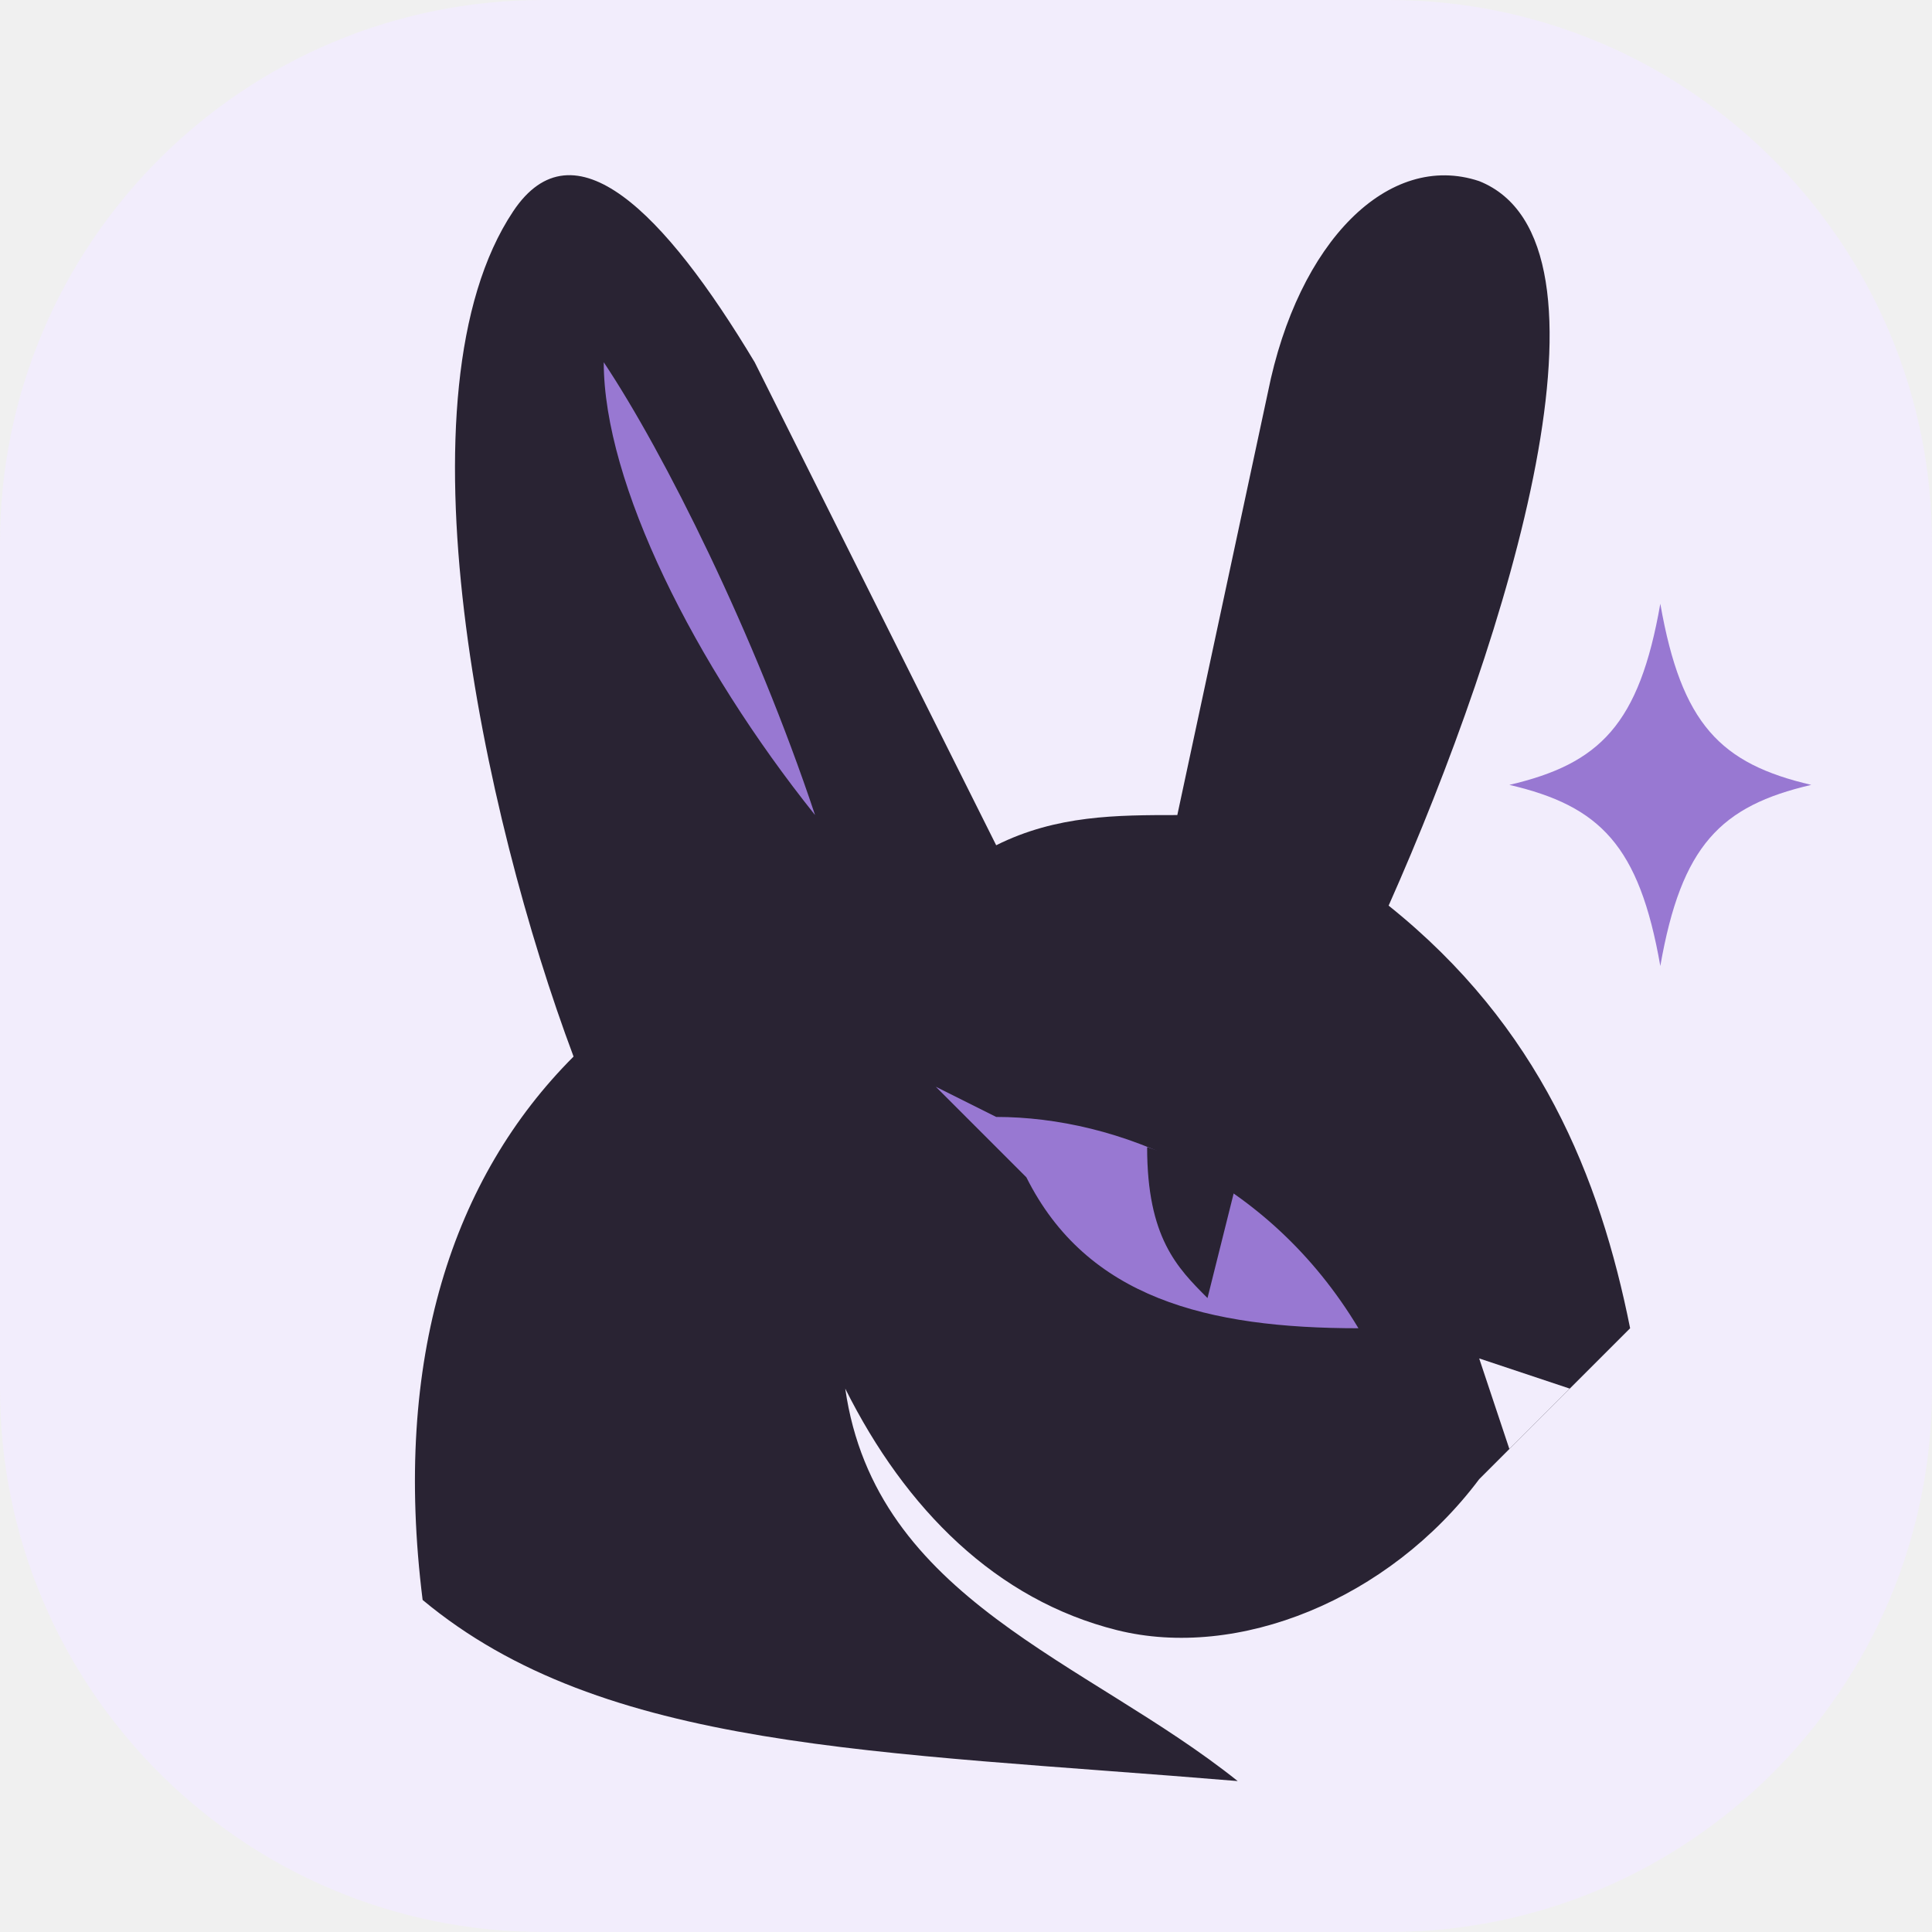
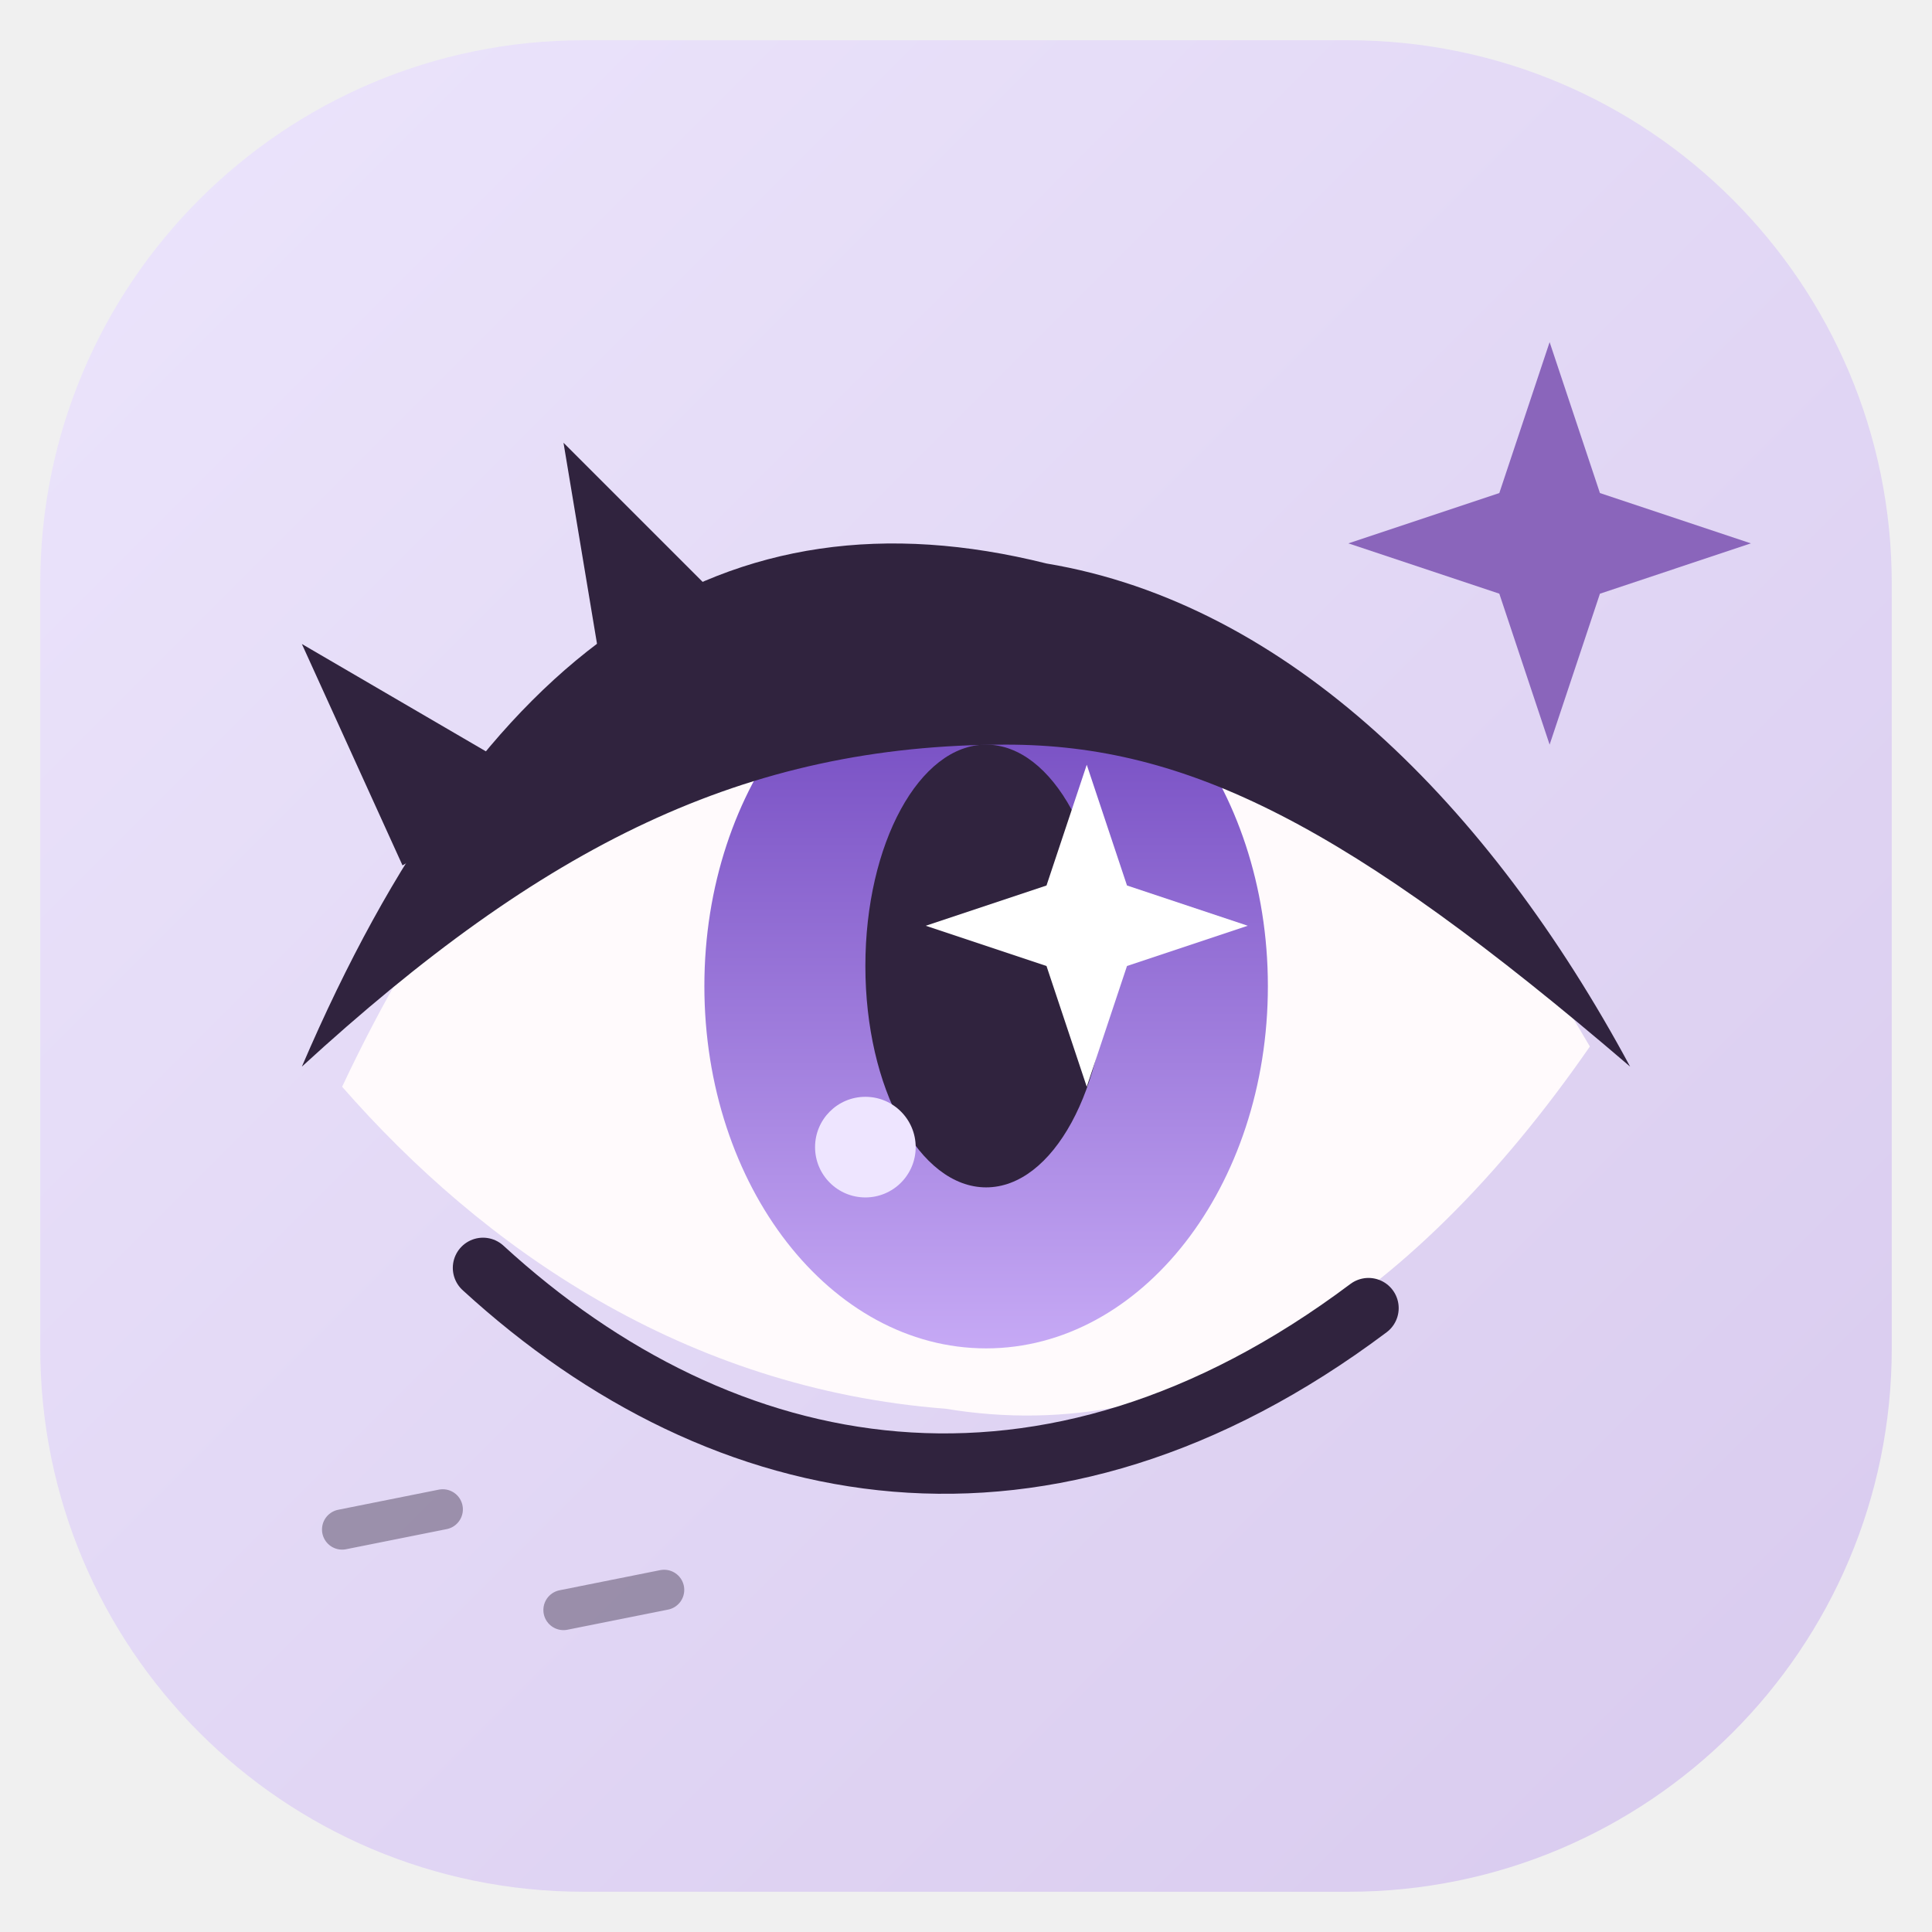
- <svg xmlns="http://www.w3.org/2000/svg" viewBox="0 0 64 64">
-   <rect width="64" height="64" rx="18" fill="#f2edfc" />
-   <path d="M14 53c-1-8 1-14 5-18-3-8-6-22-2-28 2-3 5 0 8 5l8 16c2-1 4-1 6-1l3-14c1-5 4-8 7-7 5 2 1 15-3 24 5 4 7 9 8 14l-5 5c-3 4-8 6-12 5-4-1-7-4-9-8 1 7 8 9 13 13-12-1-21-1-27-6Z" fill="#292333" />
-   <path d="M20 12c2 3 5 9 7 15-4-5-7-11-7-15Z" fill="#9878d2" />
-   <path d="M33 37c4 0 9 2 12 7-5 0-9-1-11-5l-3-3Z" fill="#9878d2" />
-   <path d="M38 38c0 3 1 4 2 5l1-4Z" fill="#292333" />
-   <path d="m49 45 3 1-2 2Z" fill="#f2edfc" />
-   <path d="M55 20c.7 4 2 5.3 5 6-3 .7-4.3 2-5 6-.7-4-2-5.3-5-6 3-.7 4.3-2 5-6Z" fill="#9878d2" />
+ <svg xmlns="http://www.w3.org/2000/svg" viewBox="0 0 96 96">
+   <defs>
+     <linearGradient id="bg" x2="1" y2="1">
+       <stop stop-color="#ece5fc" />
+       <stop offset="1" stop-color="#d8caee" />
+     </linearGradient>
+     <linearGradient id="iris" x2="0" y2="1">
+       <stop stop-color="#6c42bc" />
+       <stop offset="1" stop-color="#c6a9f5" />
+     </linearGradient>
+   </defs>
+   <rect x="2" y="2" width="92" height="92" rx="27" fill="url(#bg)" />
+   <path d="M17 54c8-17 19-26 34-24 12 1 21 10 28 22-9 13-20 20-32 18-13-1-23-8-30-16Z" fill="#fffafc" />
+   <ellipse cx="49" cy="49" rx="14" ry="18" fill="url(#iris)" />
+   <ellipse cx="49" cy="48" rx="6" ry="11" fill="#30233e" />
+   <path d="M15 53c9-21 21-29 37-25 12 2 22 12 29 25-14-12-22-16-31-16-13 0-23 5-35 16Z" fill="#30233e" />
+   <path d="m20 43-5-11 12 7m3-5-2-12 9 9" fill="#30233e" />
+   <path d="M24 63c12 11 28 14 44 2" fill="none" stroke="#30233e" stroke-width="3" stroke-linecap="round" />
+   <path d="m54 38 2 6 6 2-6 2-2 6-2-6-6-2 6-2Z" fill="#fff" />
+   <circle cx="43" cy="57" r="2.5" fill="#eee5ff" />
+   <path d="m77 17 2.5 7.5L87 27l-7.5 2.5L77 37l-2.5-7.5L67 27l7.5-2.5Z" fill="#8a65bb" />
+   <path d="m17 76 5-1m6 5 5-1" stroke="#30233e" stroke-opacity=".4" stroke-width="2" stroke-linecap="round" />
</svg>
